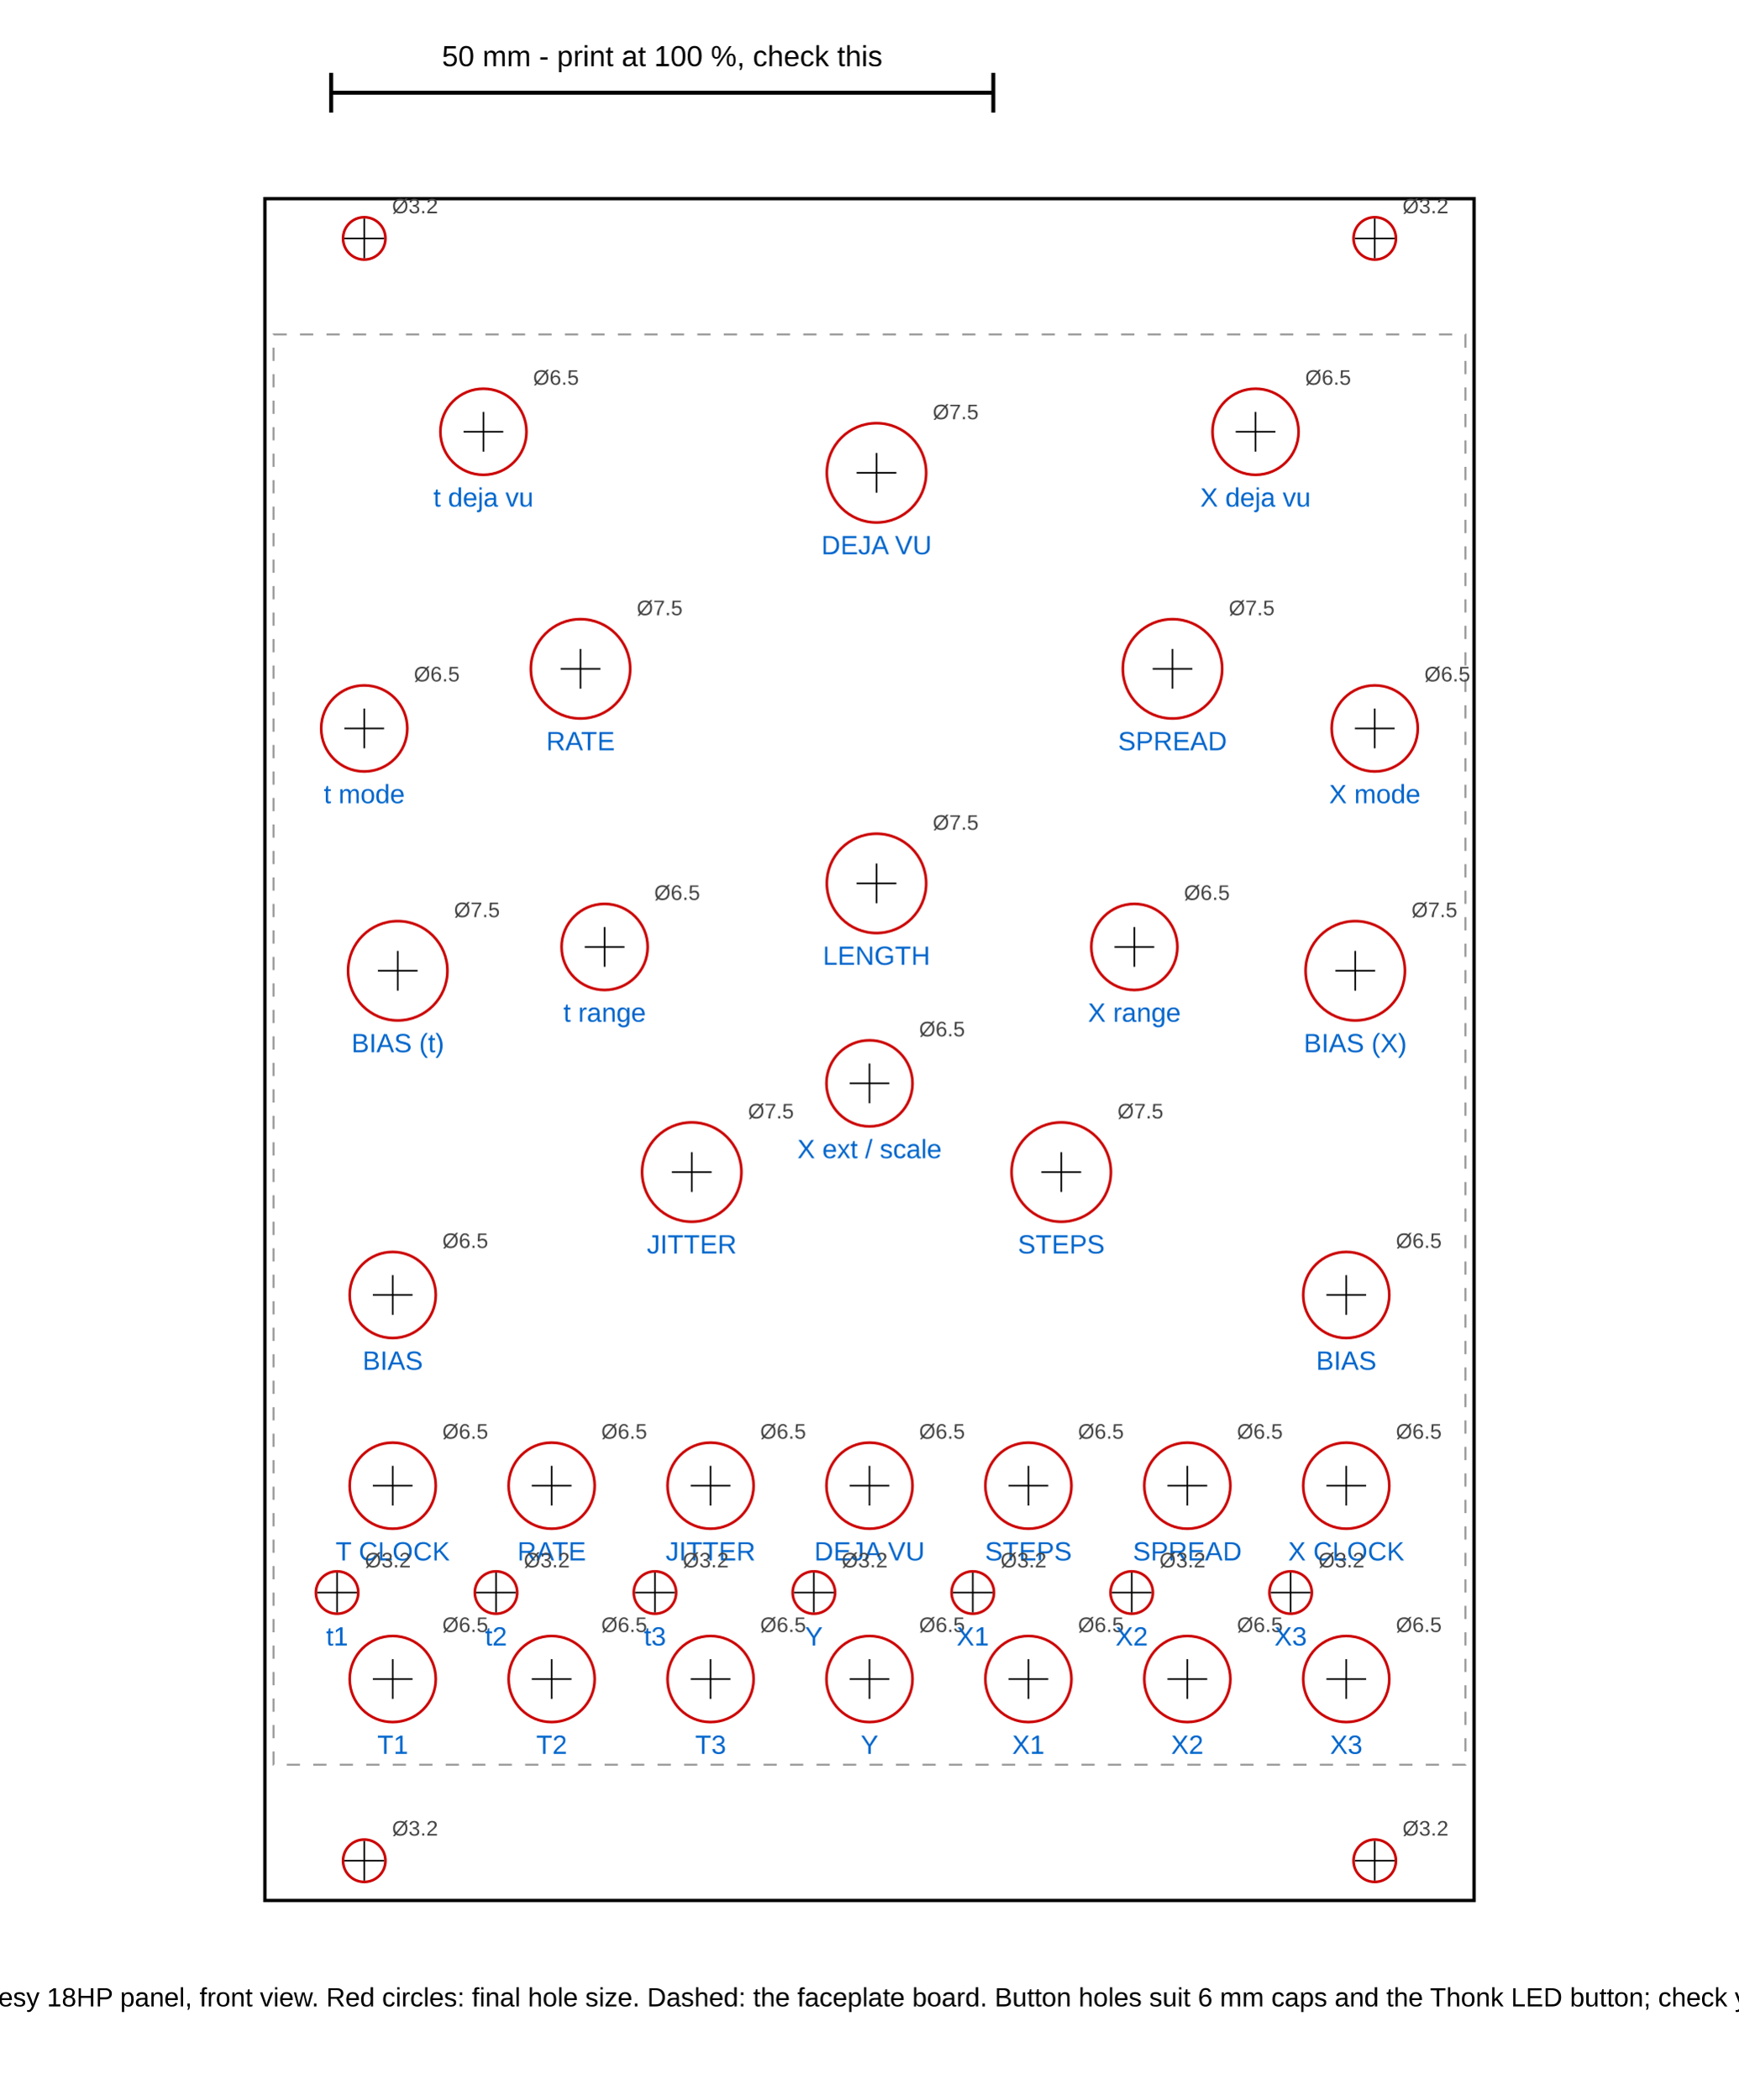
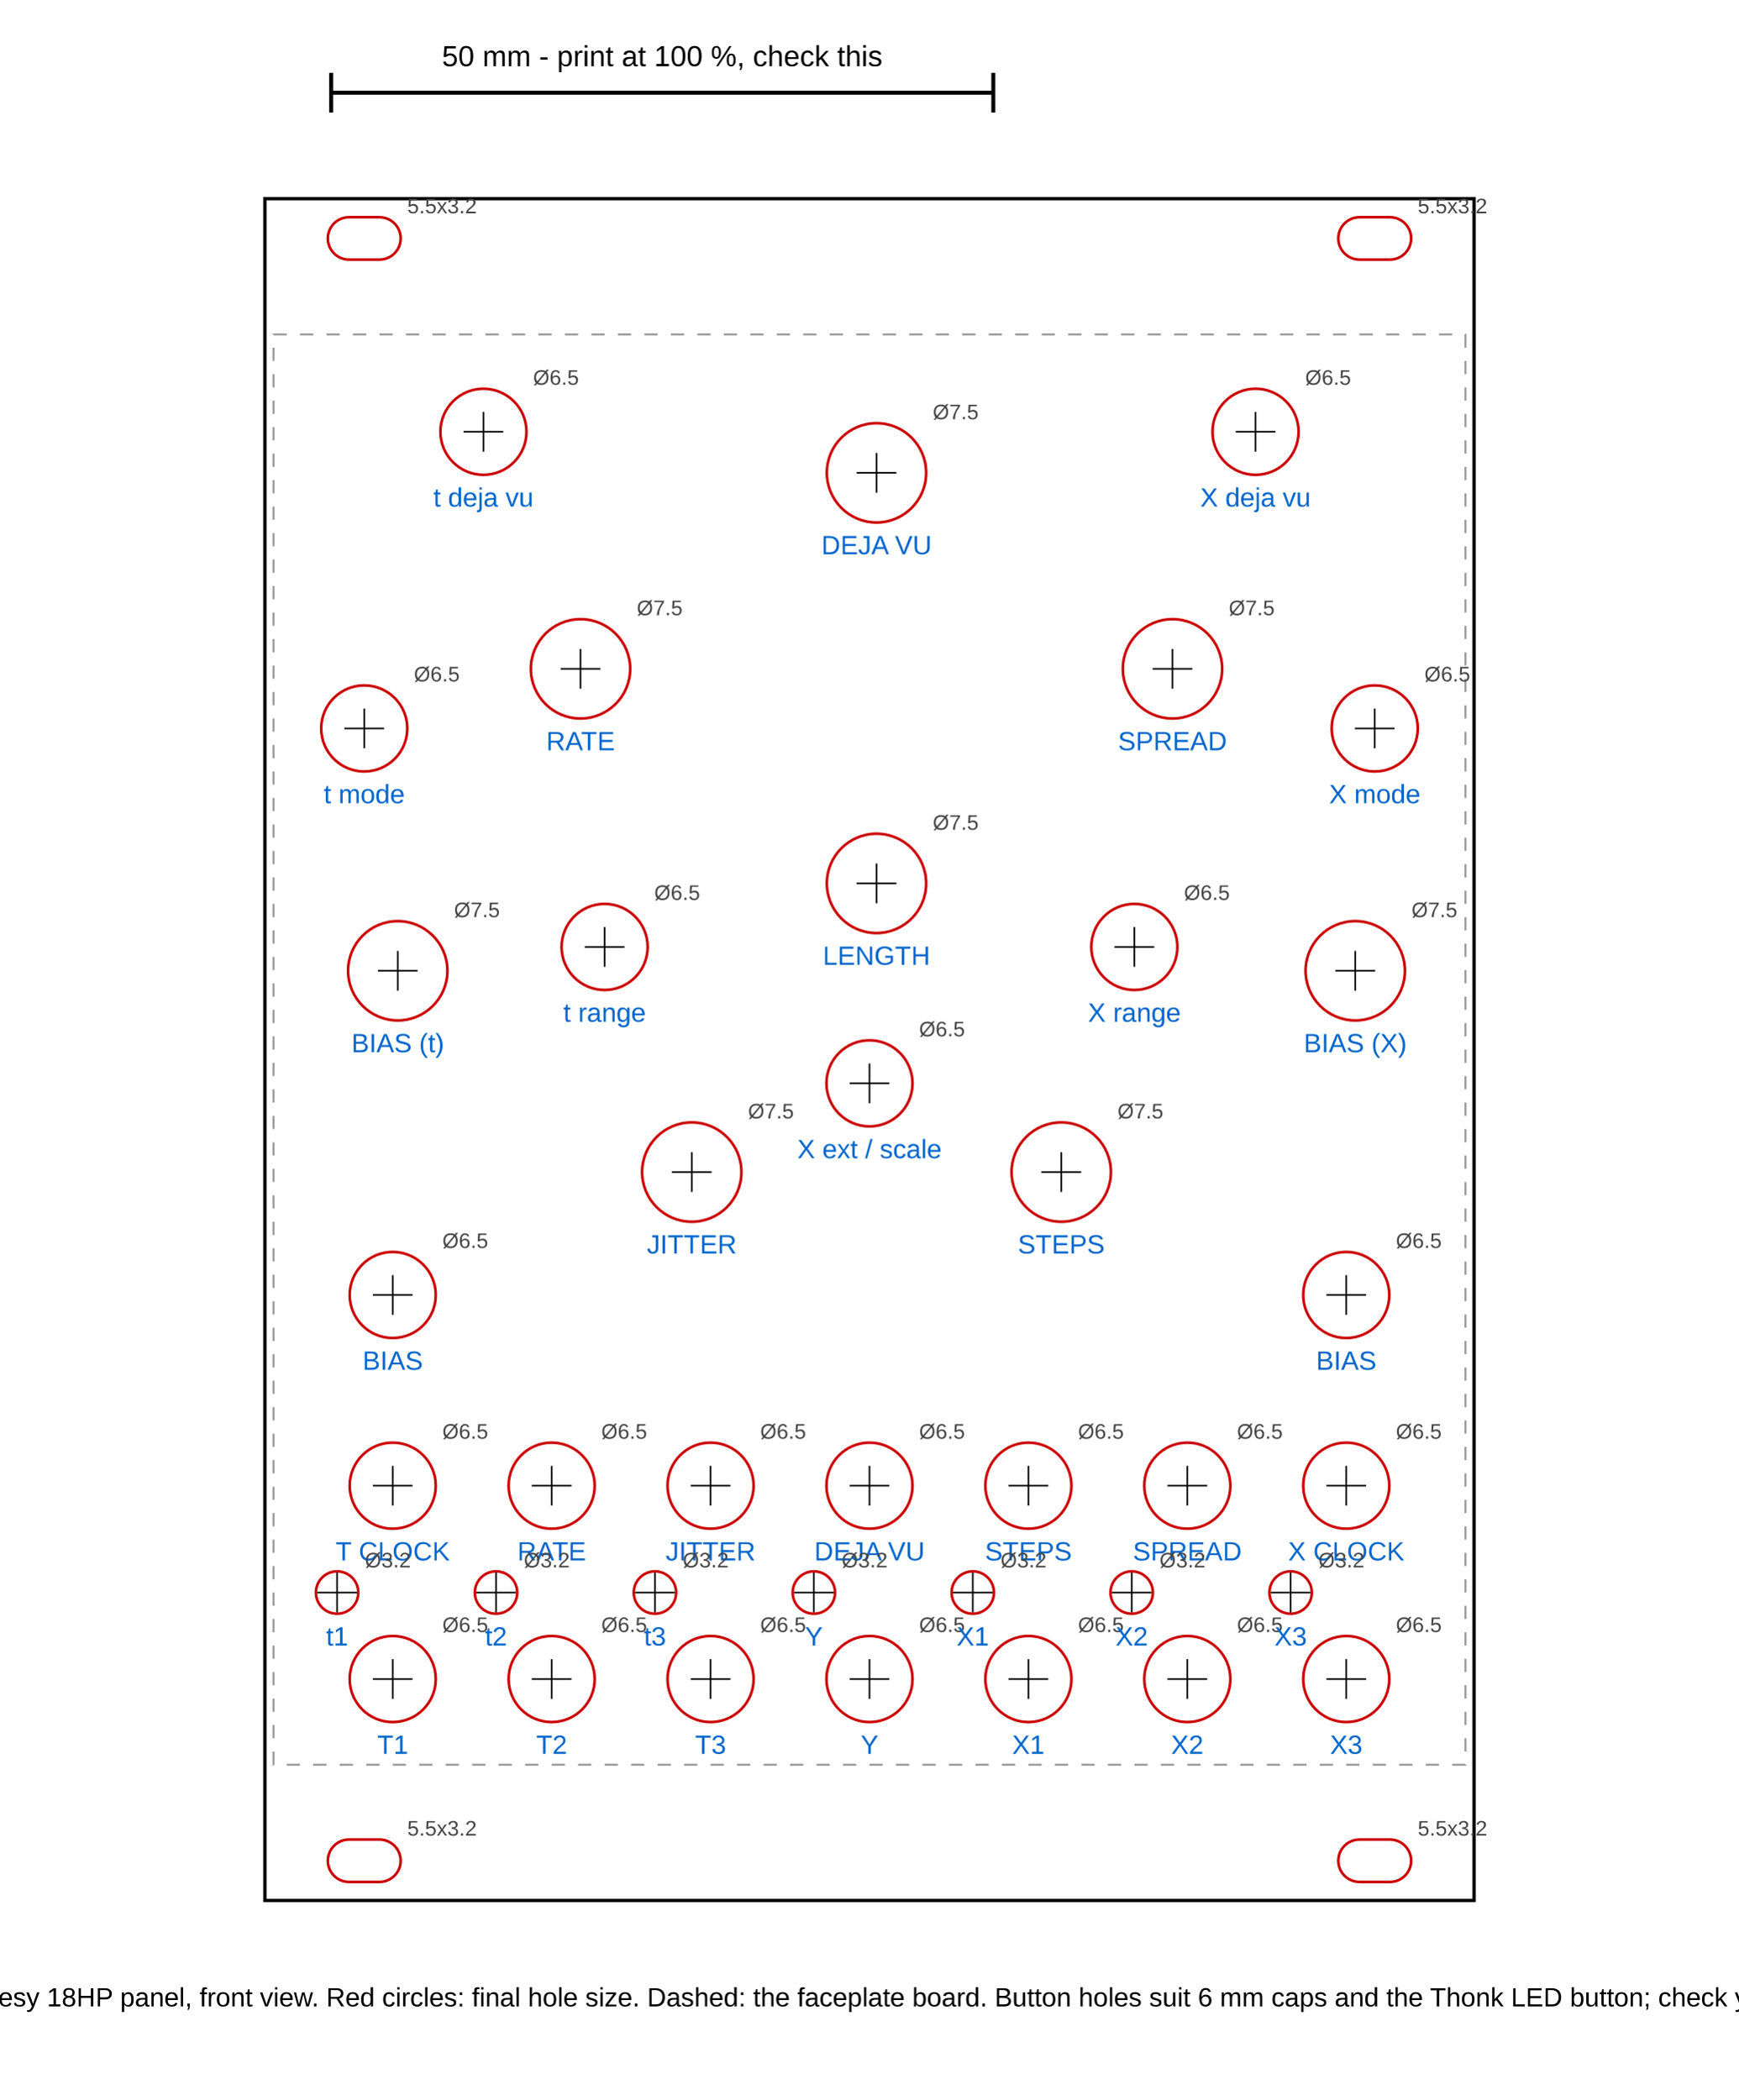
<svg xmlns="http://www.w3.org/2000/svg" width="131.3mm" height="158.5mm" viewBox="-20 -15 131.3 158.5">
  <style>text{font-family:Arial,Helvetica,sans-serif} .dim{font-size:1.6px;fill:#444} .lbl{font-size:2px;fill:#06c}</style>
  <rect x="0" y="0" width="91.3" height="128.5" fill="none" stroke="#000" stroke-width="0.25" />
  <rect x="0.65" y="10.25" width="90.0" height="108.0" fill="none" stroke="#999" stroke-width="0.15" stroke-dasharray="1,1" />
+   <rect x="4.75" y="1.40" width="5.5" height="3.2" rx="1.6" fill="none" stroke="#c00" stroke-width="0.2" />
+   <text class="dim" x="10.75" y="1.10">5.5x3.2</text>
+   <rect x="4.75" y="123.90" width="5.5" height="3.2" rx="1.6" fill="none" stroke="#c00" stroke-width="0.2" />
+   <text class="dim" x="10.75" y="123.60">5.5x3.2</text>
+   <rect x="81.05" y="1.40" width="5.5" height="3.2" rx="1.6" fill="none" stroke="#c00" stroke-width="0.2" />
+   <text class="dim" x="87.05" y="1.10">5.5x3.2</text>
+   <rect x="81.05" y="123.90" width="5.5" height="3.2" rx="1.6" fill="none" stroke="#c00" stroke-width="0.2" />
+   <text class="dim" x="87.05" y="123.60">5.5x3.2</text>
  <circle cx="9.65" cy="111.78" r="3.25" fill="none" stroke="#c00" stroke-width="0.2" />
  <line x1="8.15" y1="111.78" x2="11.15" y2="111.78" stroke="#000" stroke-width="0.12" />
  <line x1="9.65" y1="110.28" x2="9.65" y2="113.28" stroke="#000" stroke-width="0.12" />
  <text class="dim" x="13.40" y="108.23">Ø6.5</text>
  <text class="lbl" x="9.65" y="117.43" text-anchor="middle">T1</text>
  <circle cx="21.65" cy="111.78" r="3.25" fill="none" stroke="#c00" stroke-width="0.2" />
  <line x1="20.15" y1="111.78" x2="23.15" y2="111.78" stroke="#000" stroke-width="0.12" />
  <line x1="21.65" y1="110.28" x2="21.65" y2="113.28" stroke="#000" stroke-width="0.12" />
  <text class="dim" x="25.40" y="108.23">Ø6.5</text>
  <text class="lbl" x="21.65" y="117.43" text-anchor="middle">T2</text>
  <circle cx="33.65" cy="111.78" r="3.25" fill="none" stroke="#c00" stroke-width="0.2" />
  <line x1="32.15" y1="111.78" x2="35.15" y2="111.78" stroke="#000" stroke-width="0.12" />
  <line x1="33.65" y1="110.28" x2="33.65" y2="113.28" stroke="#000" stroke-width="0.12" />
  <text class="dim" x="37.40" y="108.23">Ø6.5</text>
  <text class="lbl" x="33.65" y="117.43" text-anchor="middle">T3</text>
  <circle cx="45.65" cy="111.78" r="3.25" fill="none" stroke="#c00" stroke-width="0.2" />
  <line x1="44.15" y1="111.78" x2="47.15" y2="111.78" stroke="#000" stroke-width="0.12" />
  <line x1="45.65" y1="110.28" x2="45.65" y2="113.28" stroke="#000" stroke-width="0.12" />
  <text class="dim" x="49.40" y="108.23">Ø6.5</text>
  <text class="lbl" x="45.65" y="117.43" text-anchor="middle">Y</text>
  <circle cx="57.65" cy="111.78" r="3.25" fill="none" stroke="#c00" stroke-width="0.2" />
  <line x1="56.15" y1="111.78" x2="59.15" y2="111.78" stroke="#000" stroke-width="0.12" />
  <line x1="57.65" y1="110.28" x2="57.65" y2="113.28" stroke="#000" stroke-width="0.12" />
  <text class="dim" x="61.40" y="108.23">Ø6.5</text>
  <text class="lbl" x="57.65" y="117.43" text-anchor="middle">X1</text>
  <circle cx="69.65" cy="111.78" r="3.25" fill="none" stroke="#c00" stroke-width="0.2" />
  <line x1="68.15" y1="111.78" x2="71.15" y2="111.78" stroke="#000" stroke-width="0.12" />
  <line x1="69.65" y1="110.28" x2="69.65" y2="113.28" stroke="#000" stroke-width="0.12" />
  <text class="dim" x="73.40" y="108.23">Ø6.5</text>
  <text class="lbl" x="69.65" y="117.43" text-anchor="middle">X2</text>
  <circle cx="81.65" cy="111.78" r="3.25" fill="none" stroke="#c00" stroke-width="0.2" />
  <line x1="80.15" y1="111.78" x2="83.15" y2="111.78" stroke="#000" stroke-width="0.12" />
  <line x1="81.65" y1="110.28" x2="81.65" y2="113.28" stroke="#000" stroke-width="0.12" />
  <text class="dim" x="85.40" y="108.23">Ø6.5</text>
  <text class="lbl" x="81.65" y="117.43" text-anchor="middle">X3</text>
  <circle cx="9.65" cy="97.18" r="3.25" fill="none" stroke="#c00" stroke-width="0.2" />
  <line x1="8.15" y1="97.18" x2="11.15" y2="97.18" stroke="#000" stroke-width="0.12" />
  <line x1="9.65" y1="95.68" x2="9.65" y2="98.68" stroke="#000" stroke-width="0.12" />
  <text class="dim" x="13.40" y="93.63">Ø6.5</text>
  <text class="lbl" x="9.65" y="102.83" text-anchor="middle">T CLOCK</text>
  <circle cx="21.65" cy="97.18" r="3.25" fill="none" stroke="#c00" stroke-width="0.2" />
  <line x1="20.15" y1="97.18" x2="23.15" y2="97.18" stroke="#000" stroke-width="0.12" />
  <line x1="21.65" y1="95.68" x2="21.65" y2="98.68" stroke="#000" stroke-width="0.12" />
  <text class="dim" x="25.40" y="93.63">Ø6.5</text>
  <text class="lbl" x="21.65" y="102.83" text-anchor="middle">RATE</text>
  <circle cx="33.65" cy="97.18" r="3.25" fill="none" stroke="#c00" stroke-width="0.2" />
  <line x1="32.15" y1="97.18" x2="35.15" y2="97.18" stroke="#000" stroke-width="0.12" />
  <line x1="33.65" y1="95.68" x2="33.65" y2="98.68" stroke="#000" stroke-width="0.12" />
  <text class="dim" x="37.40" y="93.63">Ø6.5</text>
  <text class="lbl" x="33.65" y="102.83" text-anchor="middle">JITTER</text>
  <circle cx="45.65" cy="97.18" r="3.25" fill="none" stroke="#c00" stroke-width="0.2" />
  <line x1="44.15" y1="97.18" x2="47.15" y2="97.18" stroke="#000" stroke-width="0.12" />
  <line x1="45.65" y1="95.68" x2="45.65" y2="98.68" stroke="#000" stroke-width="0.12" />
  <text class="dim" x="49.40" y="93.63">Ø6.5</text>
  <text class="lbl" x="45.65" y="102.83" text-anchor="middle">DEJA VU</text>
  <circle cx="57.65" cy="97.18" r="3.25" fill="none" stroke="#c00" stroke-width="0.2" />
  <line x1="56.15" y1="97.18" x2="59.15" y2="97.18" stroke="#000" stroke-width="0.12" />
  <line x1="57.65" y1="95.68" x2="57.65" y2="98.68" stroke="#000" stroke-width="0.12" />
  <text class="dim" x="61.40" y="93.63">Ø6.5</text>
  <text class="lbl" x="57.65" y="102.83" text-anchor="middle">STEPS</text>
  <circle cx="69.65" cy="97.18" r="3.25" fill="none" stroke="#c00" stroke-width="0.2" />
  <line x1="68.15" y1="97.18" x2="71.15" y2="97.18" stroke="#000" stroke-width="0.12" />
  <line x1="69.65" y1="95.68" x2="69.65" y2="98.68" stroke="#000" stroke-width="0.12" />
  <text class="dim" x="73.40" y="93.63">Ø6.5</text>
  <text class="lbl" x="69.65" y="102.83" text-anchor="middle">SPREAD</text>
  <circle cx="81.65" cy="97.18" r="3.25" fill="none" stroke="#c00" stroke-width="0.2" />
  <line x1="80.15" y1="97.18" x2="83.15" y2="97.18" stroke="#000" stroke-width="0.12" />
  <line x1="81.65" y1="95.68" x2="81.65" y2="98.68" stroke="#000" stroke-width="0.12" />
  <text class="dim" x="85.40" y="93.63">Ø6.5</text>
  <text class="lbl" x="81.65" y="102.83" text-anchor="middle">X CLOCK</text>
  <circle cx="9.65" cy="82.78" r="3.25" fill="none" stroke="#c00" stroke-width="0.2" />
  <line x1="8.15" y1="82.78" x2="11.15" y2="82.78" stroke="#000" stroke-width="0.12" />
  <line x1="9.65" y1="81.28" x2="9.65" y2="84.28" stroke="#000" stroke-width="0.12" />
  <text class="dim" x="13.40" y="79.23">Ø6.5</text>
  <text class="lbl" x="9.65" y="88.43" text-anchor="middle">BIAS</text>
  <circle cx="81.65" cy="82.78" r="3.25" fill="none" stroke="#c00" stroke-width="0.2" />
  <line x1="80.15" y1="82.78" x2="83.15" y2="82.78" stroke="#000" stroke-width="0.12" />
  <line x1="81.65" y1="81.28" x2="81.65" y2="84.28" stroke="#000" stroke-width="0.12" />
  <text class="dim" x="85.40" y="79.23">Ø6.5</text>
  <text class="lbl" x="81.65" y="88.43" text-anchor="middle">BIAS</text>
  <circle cx="23.83" cy="35.50" r="3.75" fill="none" stroke="#c00" stroke-width="0.2" />
  <line x1="22.33" y1="35.50" x2="25.33" y2="35.50" stroke="#000" stroke-width="0.12" />
  <line x1="23.83" y1="34.00" x2="23.83" y2="37.00" stroke="#000" stroke-width="0.12" />
  <text class="dim" x="28.08" y="31.45">Ø7.5</text>
  <text class="lbl" x="23.83" y="41.65" text-anchor="middle">RATE</text>
  <circle cx="68.53" cy="35.50" r="3.75" fill="none" stroke="#c00" stroke-width="0.2" />
  <line x1="67.03" y1="35.50" x2="70.03" y2="35.50" stroke="#000" stroke-width="0.12" />
  <line x1="68.53" y1="34.00" x2="68.53" y2="37.00" stroke="#000" stroke-width="0.12" />
  <text class="dim" x="72.78" y="31.45">Ø7.5</text>
  <text class="lbl" x="68.53" y="41.65" text-anchor="middle">SPREAD</text>
  <circle cx="46.18" cy="20.70" r="3.75" fill="none" stroke="#c00" stroke-width="0.2" />
  <line x1="44.68" y1="20.70" x2="47.68" y2="20.70" stroke="#000" stroke-width="0.12" />
  <line x1="46.18" y1="19.20" x2="46.18" y2="22.20" stroke="#000" stroke-width="0.12" />
  <text class="dim" x="50.43" y="16.65">Ø7.5</text>
  <text class="lbl" x="46.18" y="26.85" text-anchor="middle">DEJA VU</text>
  <circle cx="10.03" cy="58.30" r="3.75" fill="none" stroke="#c00" stroke-width="0.2" />
  <line x1="8.53" y1="58.30" x2="11.53" y2="58.30" stroke="#000" stroke-width="0.12" />
  <line x1="10.03" y1="56.80" x2="10.03" y2="59.80" stroke="#000" stroke-width="0.12" />
  <text class="dim" x="14.28" y="54.25">Ø7.5</text>
  <text class="lbl" x="10.03" y="64.45" text-anchor="middle">BIAS (t)</text>
  <circle cx="82.33" cy="58.30" r="3.75" fill="none" stroke="#c00" stroke-width="0.2" />
  <line x1="80.83" y1="58.30" x2="83.83" y2="58.30" stroke="#000" stroke-width="0.12" />
  <line x1="82.33" y1="56.80" x2="82.33" y2="59.80" stroke="#000" stroke-width="0.12" />
  <text class="dim" x="86.58" y="54.25">Ø7.5</text>
  <text class="lbl" x="82.33" y="64.45" text-anchor="middle">BIAS (X)</text>
  <circle cx="46.18" cy="51.70" r="3.75" fill="none" stroke="#c00" stroke-width="0.2" />
  <line x1="44.68" y1="51.70" x2="47.68" y2="51.70" stroke="#000" stroke-width="0.12" />
  <line x1="46.18" y1="50.20" x2="46.18" y2="53.20" stroke="#000" stroke-width="0.12" />
  <text class="dim" x="50.43" y="47.65">Ø7.5</text>
  <text class="lbl" x="46.18" y="57.85" text-anchor="middle">LENGTH</text>
  <circle cx="32.23" cy="73.50" r="3.75" fill="none" stroke="#c00" stroke-width="0.2" />
  <line x1="30.73" y1="73.50" x2="33.73" y2="73.50" stroke="#000" stroke-width="0.12" />
  <line x1="32.23" y1="72.00" x2="32.23" y2="75.00" stroke="#000" stroke-width="0.12" />
  <text class="dim" x="36.48" y="69.45">Ø7.5</text>
  <text class="lbl" x="32.23" y="79.65" text-anchor="middle">JITTER</text>
  <circle cx="60.13" cy="73.50" r="3.75" fill="none" stroke="#c00" stroke-width="0.2" />
  <line x1="58.63" y1="73.50" x2="61.63" y2="73.50" stroke="#000" stroke-width="0.12" />
  <line x1="60.13" y1="72.00" x2="60.13" y2="75.00" stroke="#000" stroke-width="0.12" />
  <text class="dim" x="64.38" y="69.45">Ø7.5</text>
  <text class="lbl" x="60.13" y="79.65" text-anchor="middle">STEPS</text>
  <circle cx="16.50" cy="17.60" r="3.25" fill="none" stroke="#c00" stroke-width="0.2" />
  <line x1="15.00" y1="17.60" x2="18.00" y2="17.60" stroke="#000" stroke-width="0.12" />
  <line x1="16.50" y1="16.10" x2="16.50" y2="19.10" stroke="#000" stroke-width="0.12" />
  <text class="dim" x="20.25" y="14.05">Ø6.5</text>
  <text class="lbl" x="16.50" y="23.25" text-anchor="middle">t deja vu</text>
  <circle cx="74.80" cy="17.60" r="3.25" fill="none" stroke="#c00" stroke-width="0.2" />
  <line x1="73.30" y1="17.60" x2="76.30" y2="17.60" stroke="#000" stroke-width="0.12" />
  <line x1="74.80" y1="16.10" x2="74.80" y2="19.10" stroke="#000" stroke-width="0.12" />
  <text class="dim" x="78.55" y="14.05">Ø6.5</text>
  <text class="lbl" x="74.80" y="23.25" text-anchor="middle">X deja vu</text>
  <circle cx="7.50" cy="40.00" r="3.25" fill="none" stroke="#c00" stroke-width="0.2" />
  <line x1="6.00" y1="40.00" x2="9.00" y2="40.00" stroke="#000" stroke-width="0.12" />
  <line x1="7.50" y1="38.50" x2="7.50" y2="41.50" stroke="#000" stroke-width="0.12" />
  <text class="dim" x="11.25" y="36.45">Ø6.5</text>
  <text class="lbl" x="7.50" y="45.65" text-anchor="middle">t mode</text>
  <circle cx="83.80" cy="40.00" r="3.25" fill="none" stroke="#c00" stroke-width="0.2" />
  <line x1="82.30" y1="40.00" x2="85.30" y2="40.00" stroke="#000" stroke-width="0.12" />
  <line x1="83.80" y1="38.50" x2="83.80" y2="41.50" stroke="#000" stroke-width="0.12" />
  <text class="dim" x="87.55" y="36.45">Ø6.5</text>
  <text class="lbl" x="83.80" y="45.65" text-anchor="middle">X mode</text>
  <circle cx="25.65" cy="56.50" r="3.25" fill="none" stroke="#c00" stroke-width="0.2" />
  <line x1="24.15" y1="56.50" x2="27.15" y2="56.50" stroke="#000" stroke-width="0.12" />
  <line x1="25.65" y1="55.00" x2="25.65" y2="58.00" stroke="#000" stroke-width="0.12" />
  <text class="dim" x="29.40" y="52.95">Ø6.5</text>
  <text class="lbl" x="25.65" y="62.15" text-anchor="middle">t range</text>
  <circle cx="65.65" cy="56.50" r="3.25" fill="none" stroke="#c00" stroke-width="0.2" />
  <line x1="64.15" y1="56.50" x2="67.15" y2="56.50" stroke="#000" stroke-width="0.12" />
  <line x1="65.65" y1="55.00" x2="65.65" y2="58.00" stroke="#000" stroke-width="0.12" />
  <text class="dim" x="69.40" y="52.95">Ø6.5</text>
  <text class="lbl" x="65.65" y="62.15" text-anchor="middle">X range</text>
  <circle cx="45.65" cy="66.80" r="3.25" fill="none" stroke="#c00" stroke-width="0.2" />
  <line x1="44.15" y1="66.80" x2="47.15" y2="66.80" stroke="#000" stroke-width="0.12" />
  <line x1="45.65" y1="65.30" x2="45.65" y2="68.30" stroke="#000" stroke-width="0.12" />
  <text class="dim" x="49.40" y="63.25">Ø6.5</text>
  <text class="lbl" x="45.65" y="72.45" text-anchor="middle">X ext / scale</text>
  <circle cx="5.45" cy="105.25" r="1.60" fill="none" stroke="#c00" stroke-width="0.2" />
  <line x1="3.95" y1="105.25" x2="6.95" y2="105.25" stroke="#000" stroke-width="0.12" />
  <line x1="5.45" y1="103.75" x2="5.45" y2="106.75" stroke="#000" stroke-width="0.12" />
  <text class="dim" x="7.55" y="103.35">Ø3.2</text>
  <text class="lbl" x="5.45" y="109.25" text-anchor="middle">t1</text>
  <circle cx="17.45" cy="105.25" r="1.60" fill="none" stroke="#c00" stroke-width="0.2" />
  <line x1="15.95" y1="105.25" x2="18.95" y2="105.25" stroke="#000" stroke-width="0.12" />
  <line x1="17.45" y1="103.75" x2="17.45" y2="106.75" stroke="#000" stroke-width="0.12" />
  <text class="dim" x="19.55" y="103.35">Ø3.2</text>
  <text class="lbl" x="17.45" y="109.25" text-anchor="middle">t2</text>
  <circle cx="29.45" cy="105.25" r="1.60" fill="none" stroke="#c00" stroke-width="0.2" />
  <line x1="27.95" y1="105.25" x2="30.95" y2="105.25" stroke="#000" stroke-width="0.12" />
  <line x1="29.45" y1="103.75" x2="29.45" y2="106.75" stroke="#000" stroke-width="0.12" />
  <text class="dim" x="31.55" y="103.35">Ø3.2</text>
  <text class="lbl" x="29.45" y="109.25" text-anchor="middle">t3</text>
  <circle cx="41.45" cy="105.25" r="1.60" fill="none" stroke="#c00" stroke-width="0.2" />
  <line x1="39.95" y1="105.25" x2="42.95" y2="105.25" stroke="#000" stroke-width="0.12" />
  <line x1="41.45" y1="103.75" x2="41.45" y2="106.75" stroke="#000" stroke-width="0.12" />
  <text class="dim" x="43.55" y="103.35">Ø3.2</text>
  <text class="lbl" x="41.45" y="109.25" text-anchor="middle">Y</text>
  <circle cx="53.45" cy="105.25" r="1.60" fill="none" stroke="#c00" stroke-width="0.2" />
  <line x1="51.95" y1="105.25" x2="54.95" y2="105.25" stroke="#000" stroke-width="0.12" />
  <line x1="53.45" y1="103.75" x2="53.45" y2="106.75" stroke="#000" stroke-width="0.12" />
  <text class="dim" x="55.55" y="103.35">Ø3.2</text>
  <text class="lbl" x="53.45" y="109.25" text-anchor="middle">X1</text>
  <circle cx="65.45" cy="105.25" r="1.60" fill="none" stroke="#c00" stroke-width="0.2" />
  <line x1="63.95" y1="105.25" x2="66.95" y2="105.25" stroke="#000" stroke-width="0.12" />
  <line x1="65.45" y1="103.75" x2="65.45" y2="106.75" stroke="#000" stroke-width="0.12" />
  <text class="dim" x="67.55" y="103.35">Ø3.2</text>
  <text class="lbl" x="65.45" y="109.25" text-anchor="middle">X2</text>
  <circle cx="77.45" cy="105.25" r="1.60" fill="none" stroke="#c00" stroke-width="0.2" />
  <line x1="75.95" y1="105.25" x2="78.95" y2="105.25" stroke="#000" stroke-width="0.12" />
  <line x1="77.45" y1="103.75" x2="77.45" y2="106.75" stroke="#000" stroke-width="0.12" />
  <text class="dim" x="79.55" y="103.35">Ø3.2</text>
  <text class="lbl" x="77.45" y="109.25" text-anchor="middle">X3</text>
-   <circle cx="7.50" cy="3.00" r="1.60" fill="none" stroke="#c00" stroke-width="0.2" />
-   <line x1="6.00" y1="3.00" x2="9.00" y2="3.00" stroke="#000" stroke-width="0.12" />
-   <line x1="7.50" y1="1.50" x2="7.50" y2="4.50" stroke="#000" stroke-width="0.12" />
-   <text class="dim" x="9.60" y="1.10">Ø3.2</text>
-   <circle cx="7.50" cy="125.50" r="1.60" fill="none" stroke="#c00" stroke-width="0.2" />
-   <line x1="6.00" y1="125.50" x2="9.00" y2="125.50" stroke="#000" stroke-width="0.12" />
-   <line x1="7.50" y1="124.00" x2="7.50" y2="127.00" stroke="#000" stroke-width="0.12" />
-   <text class="dim" x="9.60" y="123.60">Ø3.2</text>
-   <circle cx="83.80" cy="3.00" r="1.60" fill="none" stroke="#c00" stroke-width="0.2" />
-   <line x1="82.30" y1="3.00" x2="85.30" y2="3.00" stroke="#000" stroke-width="0.12" />
-   <line x1="83.80" y1="1.50" x2="83.80" y2="4.50" stroke="#000" stroke-width="0.12" />
-   <text class="dim" x="85.90" y="1.10">Ø3.2</text>
-   <circle cx="83.80" cy="125.50" r="1.60" fill="none" stroke="#c00" stroke-width="0.2" />
-   <line x1="82.30" y1="125.50" x2="85.30" y2="125.50" stroke="#000" stroke-width="0.12" />
-   <line x1="83.80" y1="124.00" x2="83.80" y2="127.00" stroke="#000" stroke-width="0.12" />
-   <text class="dim" x="85.90" y="123.60">Ø3.2</text>
  <line x1="5" y1="-8" x2="55" y2="-8" stroke="#000" stroke-width="0.3" />
  <line x1="5" y1="-9.5" x2="5" y2="-6.5" stroke="#000" stroke-width="0.3" />
  <line x1="55" y1="-9.5" x2="55" y2="-6.5" stroke="#000" stroke-width="0.3" />
  <text x="30" y="-10" font-size="2.2" text-anchor="middle">50 mm - print at 100 %, check this</text>
  <text x="45.65" y="136.5" font-size="2" text-anchor="middle">Marblesy 18HP panel, front view. Red circles: final hole size. Dashed: the faceplate board. Button holes suit 6 mm caps and the Thonk LED button; check yours.</text>
</svg>
